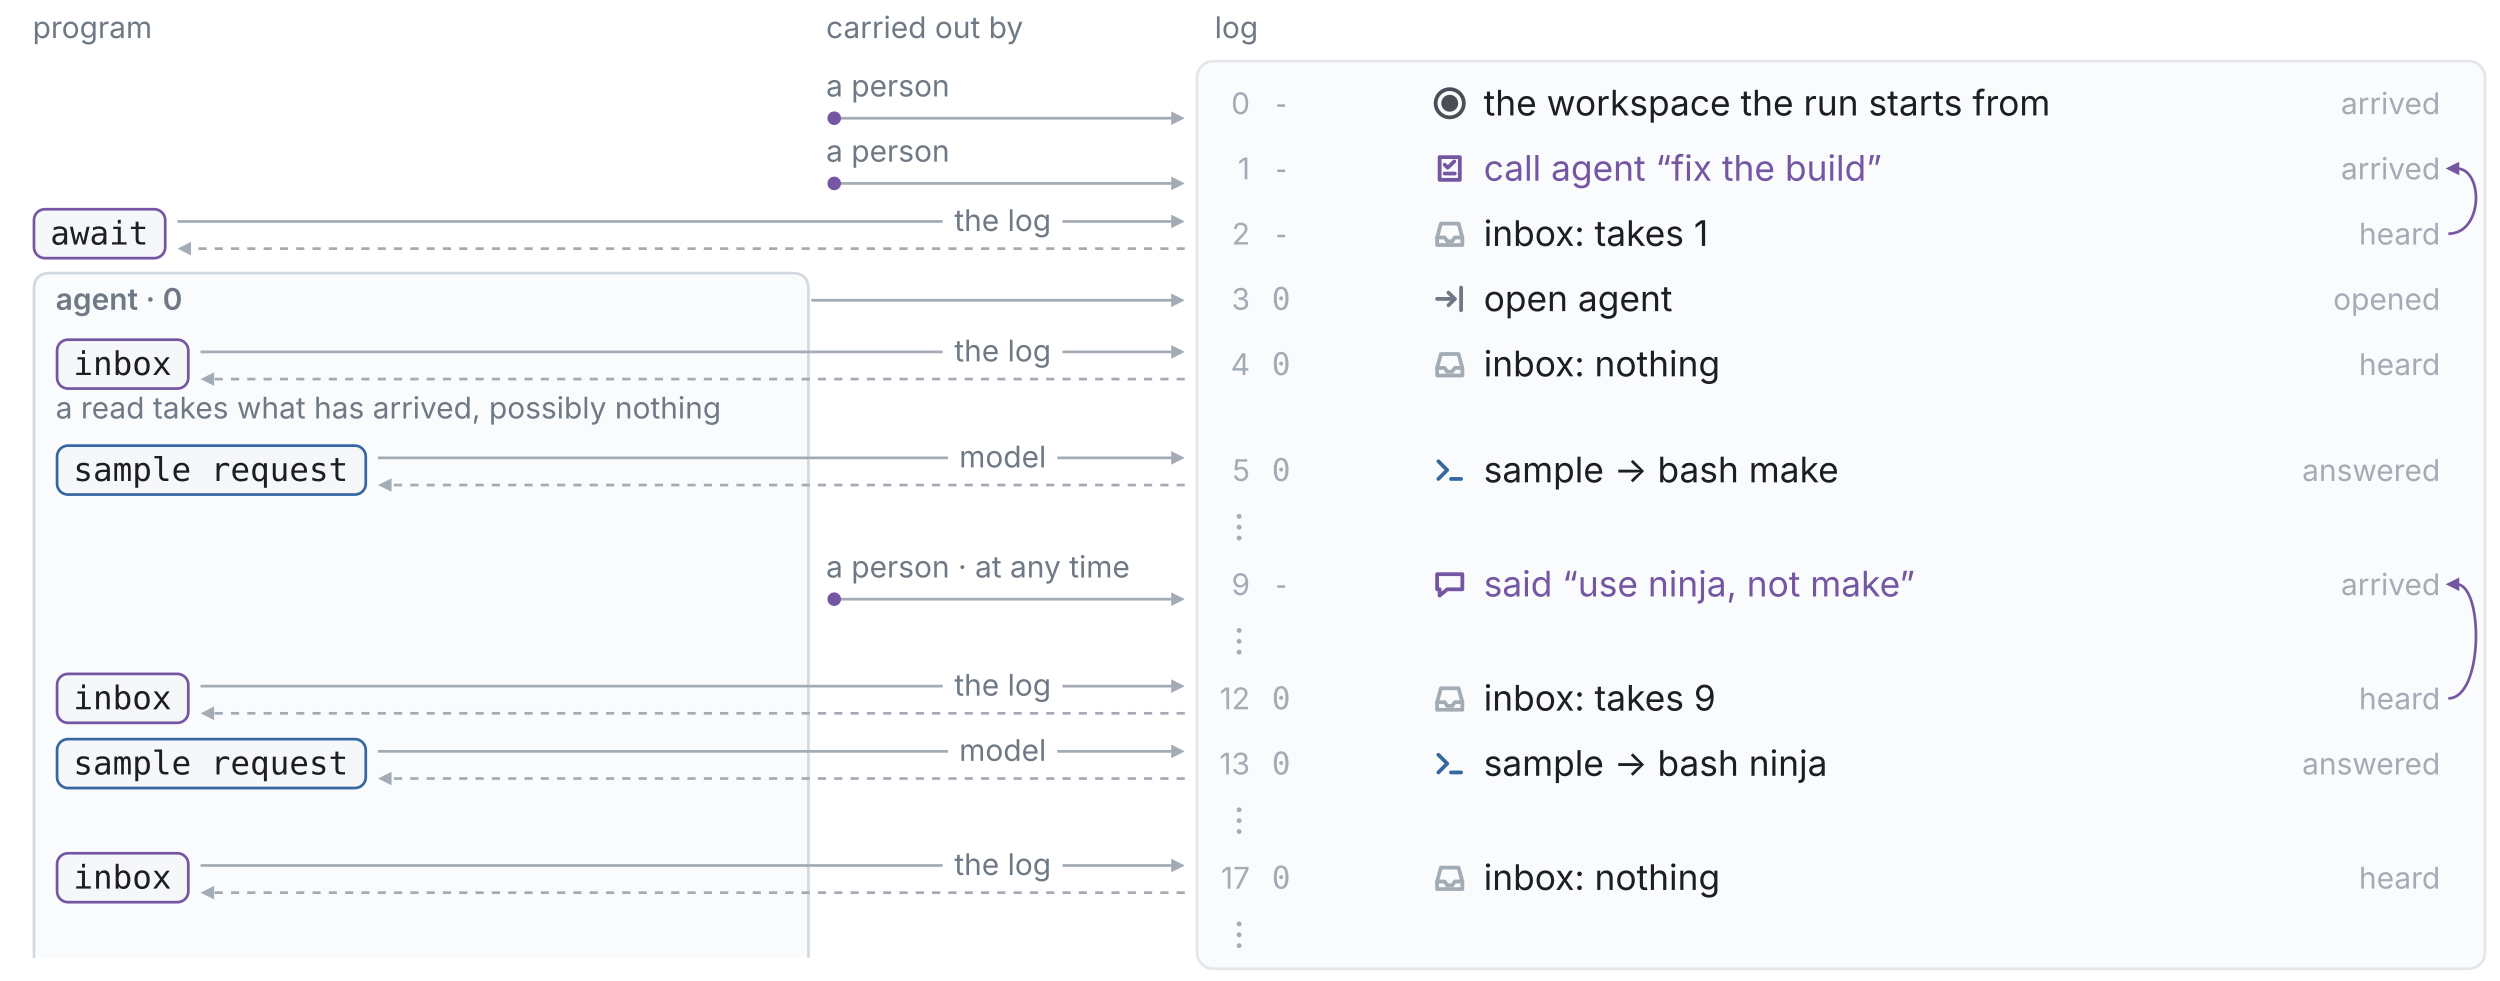
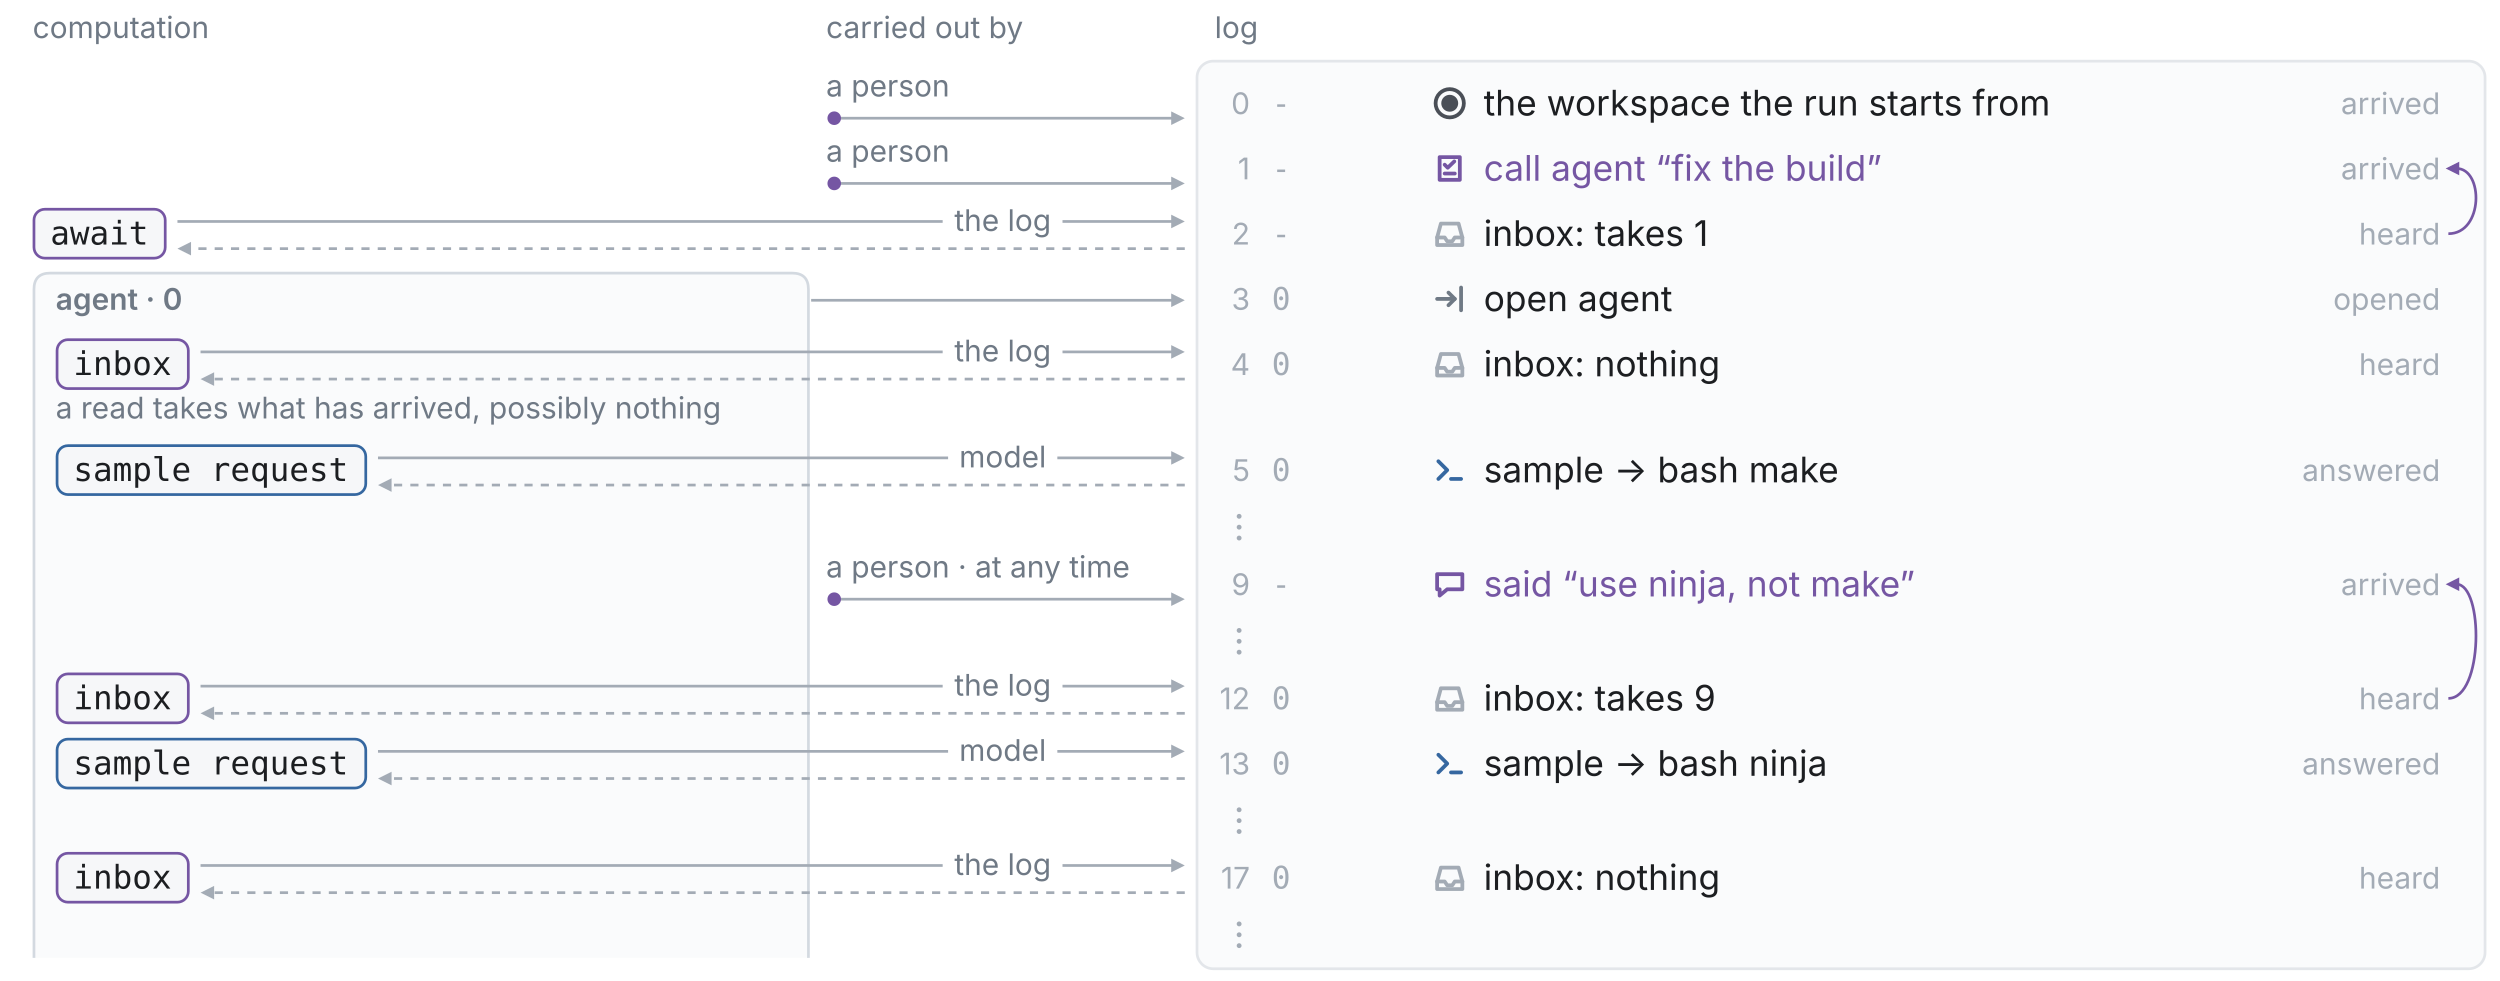
<svg xmlns="http://www.w3.org/2000/svg" viewBox="0 0 920 361" width="920" height="361">
  <style>text{font-family:-apple-system, BlinkMacSystemFont, 'Segoe UI', system-ui, sans-serif;font-size:13px;fill:#1c1e21}.m{font-family:ui-monospace, SFMono-Regular, Menlo, Consolas, monospace}.s{font-size:11px;fill:#6f7985}.f{font-size:11px;fill:#a3abb5}.b{font-weight:600}.n{font-variant-numeric:tabular-nums}.fr{font-family:ui-monospace, SFMono-Regular, Menlo, Consolas, monospace;font-size:11.5px;fill:#a3abb5}.ch{font-family:ui-monospace, SFMono-Regular, Menlo, Consolas, monospace;font-size:12px}.e{font-family:ui-monospace, SFMono-Regular, Menlo, Consolas, monospace;font-size:11.5px}.a{stroke:#a3abb5;fill:none}.d{stroke-dasharray:3 3}.bx{stroke:#d3d9e0;fill:none}</style>
  <rect width="920" height="361" fill="#fff" />
-   <text x="12" y="14" class="s">program</text>
+   <text x="12" y="14" class="s">computation</text>
  <text x="304" y="14" class="s">carried out by</text>
  <text x="447" y="14" class="s">log</text>
  <rect x="440.5" y="22.5" width="474" height="334" rx="6" fill="#fafbfc" stroke="#e3e6ea" />
  <path fill="#fafbfc" d="M12.5,352.5V106.5Q12.5,100.5 18.5,100.5H291.5Q297.5,100.5 297.5,106.5V352.5H12.5Z" />
  <path class="bx" d="M12.5,352.5V106.5Q12.5,100.5 18.5,100.5H291.5Q297.5,100.5 297.5,106.5V352.5" />
  <text x="460" y="42" class="f n" text-anchor="end">0</text>
  <text x="468" y="42" class="fr">-</text>
  <g transform="translate(527,31.5) scale(0.9286)" stroke="#4a4f57" fill="#4a4f57" stroke-width="1.5" stroke-linecap="round" stroke-linejoin="round">
    <circle cx="7" cy="7" r="2.6" />
    <circle cx="7" cy="7" r="5.6" fill="none" />
  </g>
  <text x="546" y="42.5">the workspace the run starts from</text>
  <text x="898" y="42" class="f" text-anchor="end">arrived</text>
  <text x="304" y="35.5" class="s">a person</text>
  <path class="a" d="M307,43.5H432" />
  <path fill="#a3abb5" d="M436,43.5l-5,-2.5v5z" />
  <circle cx="307" cy="43.5" r="2.5" fill="#7556a3" />
  <text x="460" y="66" class="f n" text-anchor="end">1</text>
  <text x="468" y="66" class="fr">-</text>
  <g transform="translate(527,55.5) scale(0.9286)" stroke="#7556a3" fill="#7556a3" stroke-width="1.5" stroke-linecap="round" stroke-linejoin="round">
    <path d="M3 2.5h8v9H3z" fill="none" />
    <path d="M5 5.5l1.2 1.2L8.8 4.2M5 9h4" fill="none" />
  </g>
  <text x="546" y="66.5" style="fill:#7556a3">call agent “fix the build”</text>
  <text x="898" y="66" class="f" text-anchor="end">arrived</text>
  <text x="304" y="59.5" class="s">a person</text>
  <path class="a" d="M307,67.5H432" />
  <path fill="#a3abb5" d="M436,67.5l-5,-2.5v5z" />
  <circle cx="307" cy="67.5" r="2.5" fill="#7556a3" />
  <text x="460" y="90" class="f n" text-anchor="end">2</text>
  <text x="468" y="90" class="fr">-</text>
  <g transform="translate(527,79.5) scale(0.9286)" stroke="#a3abb5" fill="#a3abb5" stroke-width="1.5" stroke-linecap="round" stroke-linejoin="round">
    <path d="M2 8.5h3l1 1.5h2l1-1.5h3" fill="none" />
    <path d="M2 8.5L3.5 3h7L12 8.5v3H2z" fill="none" />
  </g>
  <text x="546" y="90.5">inbox: takes 1</text>
  <text x="898" y="90" class="f" text-anchor="end">heard</text>
  <rect x="12.5" y="77.0" width="48.3" height="18" rx="4" fill="#f6f7f9" stroke="#7556a3" />
  <text x="18.5" y="90" class="ch">await</text>
  <path class="a" d="M65.3,81.5H432" />
  <path fill="#a3abb5" d="M436,81.5l-5,-2.5v5z" />
  <rect x="346.9" y="75.0" width="44.1" height="13" fill="#fff" />
  <text x="369" y="85" class="s" text-anchor="middle">the log</text>
  <path class="a d" d="M436,91.5H69.3" />
  <path fill="#a3abb5" d="M65.3,91.5l5,-2.5v5z" />
  <text x="460" y="114" class="f n" text-anchor="end">3</text>
  <text x="468" y="114" class="fr">0</text>
  <g transform="translate(527,103.5) scale(0.9286)" stroke="#6f7985" fill="#6f7985" stroke-width="1.5" stroke-linecap="round" stroke-linejoin="round">
    <path d="M2 7h7" fill="none" />
    <path d="M6.5 4.5L9 7l-2.5 2.5" fill="none" />
    <path d="M11.5 2.5v9" fill="none" />
  </g>
  <text x="546" y="114.5">open agent</text>
  <text x="898" y="114" class="f" text-anchor="end">opened</text>
  <text x="20.5" y="114" class="s b">agent · 0</text>
  <path class="a" d="M298.5,110.5H432" />
  <path fill="#a3abb5" d="M436,110.5l-5,-2.5v5z" />
  <text x="460" y="138" class="f n" text-anchor="end">4</text>
  <text x="468" y="138" class="fr">0</text>
  <g transform="translate(527,127.5) scale(0.9286)" stroke="#a3abb5" fill="#a3abb5" stroke-width="1.5" stroke-linecap="round" stroke-linejoin="round">
    <path d="M2 8.5h3l1 1.5h2l1-1.5h3" fill="none" />
    <path d="M2 8.5L3.5 3h7L12 8.5v3H2z" fill="none" />
  </g>
  <text x="546" y="138.5">inbox: nothing</text>
  <text x="898" y="138" class="f" text-anchor="end">heard</text>
  <rect x="21.0" y="125.0" width="48.3" height="18" rx="4" fill="#f6f7f9" stroke="#7556a3" />
  <text x="27" y="138" class="ch">inbox</text>
  <path class="a" d="M73.8,129.5H432" />
  <path fill="#a3abb5" d="M436,129.5l-5,-2.5v5z" />
  <rect x="346.9" y="123.0" width="44.1" height="13" fill="#fff" />
  <text x="369" y="133" class="s" text-anchor="middle">the log</text>
  <path class="a d" d="M436,139.5H77.8" />
  <path fill="#a3abb5" d="M73.8,139.5l5,-2.5v5z" />
  <text x="20.5" y="154" class="s">a read takes what has arrived, possibly nothing</text>
  <text x="460" y="177" class="f n" text-anchor="end">5</text>
  <text x="468" y="177" class="fr">0</text>
  <g transform="translate(527,166.5) scale(0.9286)" stroke="#3567a0" fill="#3567a0" stroke-width="1.5" stroke-linecap="round" stroke-linejoin="round">
    <path d="M2.5 3.5L6 7l-3.5 3.5" fill="none" />
    <path d="M7.5 10.5h4" fill="none" />
  </g>
  <text x="546" y="177.5">sample → bash make</text>
  <text x="898" y="177" class="f" text-anchor="end">answered</text>
  <rect x="21.0" y="164.0" width="113.6" height="18" rx="4" fill="#f6f7f9" stroke="#3567a0" />
  <text x="27" y="177" class="ch">sample request</text>
  <path class="a" d="M139.1,168.5H432" />
  <path fill="#a3abb5" d="M436,168.5l-5,-2.5v5z" />
  <rect x="348.9" y="162.0" width="40.2" height="13" fill="#fff" />
  <text x="369" y="172" class="s" text-anchor="middle">model</text>
  <path class="a d" d="M436,178.5H143.1" />
  <path fill="#a3abb5" d="M139.1,178.5l5,-2.5v5z" />
  <circle cx="456" cy="190" r="0.9" fill="#a3abb5" />
  <circle cx="456" cy="194" r="0.9" fill="#a3abb5" />
  <circle cx="456" cy="198" r="0.9" fill="#a3abb5" />
  <text x="460" y="219" class="f n" text-anchor="end">9</text>
  <text x="468" y="219" class="fr">-</text>
  <g transform="translate(527,208.5) scale(0.9286)" stroke="#7556a3" fill="#7556a3" stroke-width="1.5" stroke-linecap="round" stroke-linejoin="round">
    <path d="M2 3h10v6H6l-3 2.5V9H2z" fill="none" />
  </g>
  <text x="546" y="219.5" style="fill:#7556a3">said “use ninja, not make”</text>
  <text x="898" y="219" class="f" text-anchor="end">arrived</text>
  <text x="304" y="212.5" class="s">a person · at any time</text>
  <path class="a" d="M307,220.5H432" />
  <path fill="#a3abb5" d="M436,220.5l-5,-2.5v5z" />
  <circle cx="307" cy="220.5" r="2.5" fill="#7556a3" />
  <circle cx="456" cy="232" r="0.9" fill="#a3abb5" />
  <circle cx="456" cy="236" r="0.9" fill="#a3abb5" />
  <circle cx="456" cy="240" r="0.9" fill="#a3abb5" />
  <text x="460" y="261" class="f n" text-anchor="end">12</text>
  <text x="468" y="261" class="fr">0</text>
  <g transform="translate(527,250.5) scale(0.9286)" stroke="#a3abb5" fill="#a3abb5" stroke-width="1.5" stroke-linecap="round" stroke-linejoin="round">
    <path d="M2 8.5h3l1 1.5h2l1-1.5h3" fill="none" />
    <path d="M2 8.5L3.5 3h7L12 8.5v3H2z" fill="none" />
  </g>
  <text x="546" y="261.5">inbox: takes 9</text>
  <text x="898" y="261" class="f" text-anchor="end">heard</text>
  <rect x="21.0" y="248.0" width="48.3" height="18" rx="4" fill="#f6f7f9" stroke="#7556a3" />
  <text x="27" y="261" class="ch">inbox</text>
  <path class="a" d="M73.8,252.5H432" />
  <path fill="#a3abb5" d="M436,252.5l-5,-2.5v5z" />
  <rect x="346.9" y="246.0" width="44.1" height="13" fill="#fff" />
  <text x="369" y="256" class="s" text-anchor="middle">the log</text>
  <path class="a d" d="M436,262.5H77.8" />
  <path fill="#a3abb5" d="M73.8,262.5l5,-2.5v5z" />
  <text x="460" y="285" class="f n" text-anchor="end">13</text>
  <text x="468" y="285" class="fr">0</text>
  <g transform="translate(527,274.5) scale(0.9286)" stroke="#3567a0" fill="#3567a0" stroke-width="1.5" stroke-linecap="round" stroke-linejoin="round">
    <path d="M2.5 3.5L6 7l-3.5 3.5" fill="none" />
    <path d="M7.5 10.5h4" fill="none" />
  </g>
  <text x="546" y="285.5">sample → bash ninja</text>
  <text x="898" y="285" class="f" text-anchor="end">answered</text>
  <rect x="21.0" y="272.0" width="113.6" height="18" rx="4" fill="#f6f7f9" stroke="#3567a0" />
  <text x="27" y="285" class="ch">sample request</text>
  <path class="a" d="M139.1,276.5H432" />
  <path fill="#a3abb5" d="M436,276.5l-5,-2.5v5z" />
  <rect x="348.9" y="270.0" width="40.2" height="13" fill="#fff" />
  <text x="369" y="280" class="s" text-anchor="middle">model</text>
  <path class="a d" d="M436,286.5H143.1" />
  <path fill="#a3abb5" d="M139.1,286.5l5,-2.5v5z" />
  <circle cx="456" cy="298" r="0.9" fill="#a3abb5" />
  <circle cx="456" cy="302" r="0.9" fill="#a3abb5" />
  <circle cx="456" cy="306" r="0.9" fill="#a3abb5" />
  <text x="460" y="327" class="f n" text-anchor="end">17</text>
  <text x="468" y="327" class="fr">0</text>
  <g transform="translate(527,316.5) scale(0.9286)" stroke="#a3abb5" fill="#a3abb5" stroke-width="1.5" stroke-linecap="round" stroke-linejoin="round">
    <path d="M2 8.5h3l1 1.5h2l1-1.5h3" fill="none" />
    <path d="M2 8.5L3.5 3h7L12 8.5v3H2z" fill="none" />
  </g>
  <text x="546" y="327.5">inbox: nothing</text>
  <text x="898" y="327" class="f" text-anchor="end">heard</text>
  <rect x="21.0" y="314.0" width="48.3" height="18" rx="4" fill="#f6f7f9" stroke="#7556a3" />
  <text x="27" y="327" class="ch">inbox</text>
  <path class="a" d="M73.8,318.5H432" />
  <path fill="#a3abb5" d="M436,318.5l-5,-2.5v5z" />
  <rect x="346.9" y="312.0" width="44.1" height="13" fill="#fff" />
  <text x="369" y="322" class="s" text-anchor="middle">the log</text>
  <path class="a d" d="M436,328.5H77.8" />
  <path fill="#a3abb5" d="M73.8,328.5l5,-2.5v5z" />
  <circle cx="456" cy="340" r="0.9" fill="#a3abb5" />
  <circle cx="456" cy="344" r="0.9" fill="#a3abb5" />
  <circle cx="456" cy="348" r="0.9" fill="#a3abb5" />
  <path class="a" style="stroke:#7556a3" d="M901,86.0C914,86.0 914,62.0 904,62.0" />
  <path fill="#7556a3" d="M900,62.0l5,-2.5v5z" />
  <path class="a" style="stroke:#7556a3" d="M901,257.0C914,257.0 914,215.0 904,215.0" />
  <path fill="#7556a3" d="M900,215.0l5,-2.5v5z" />
</svg>
